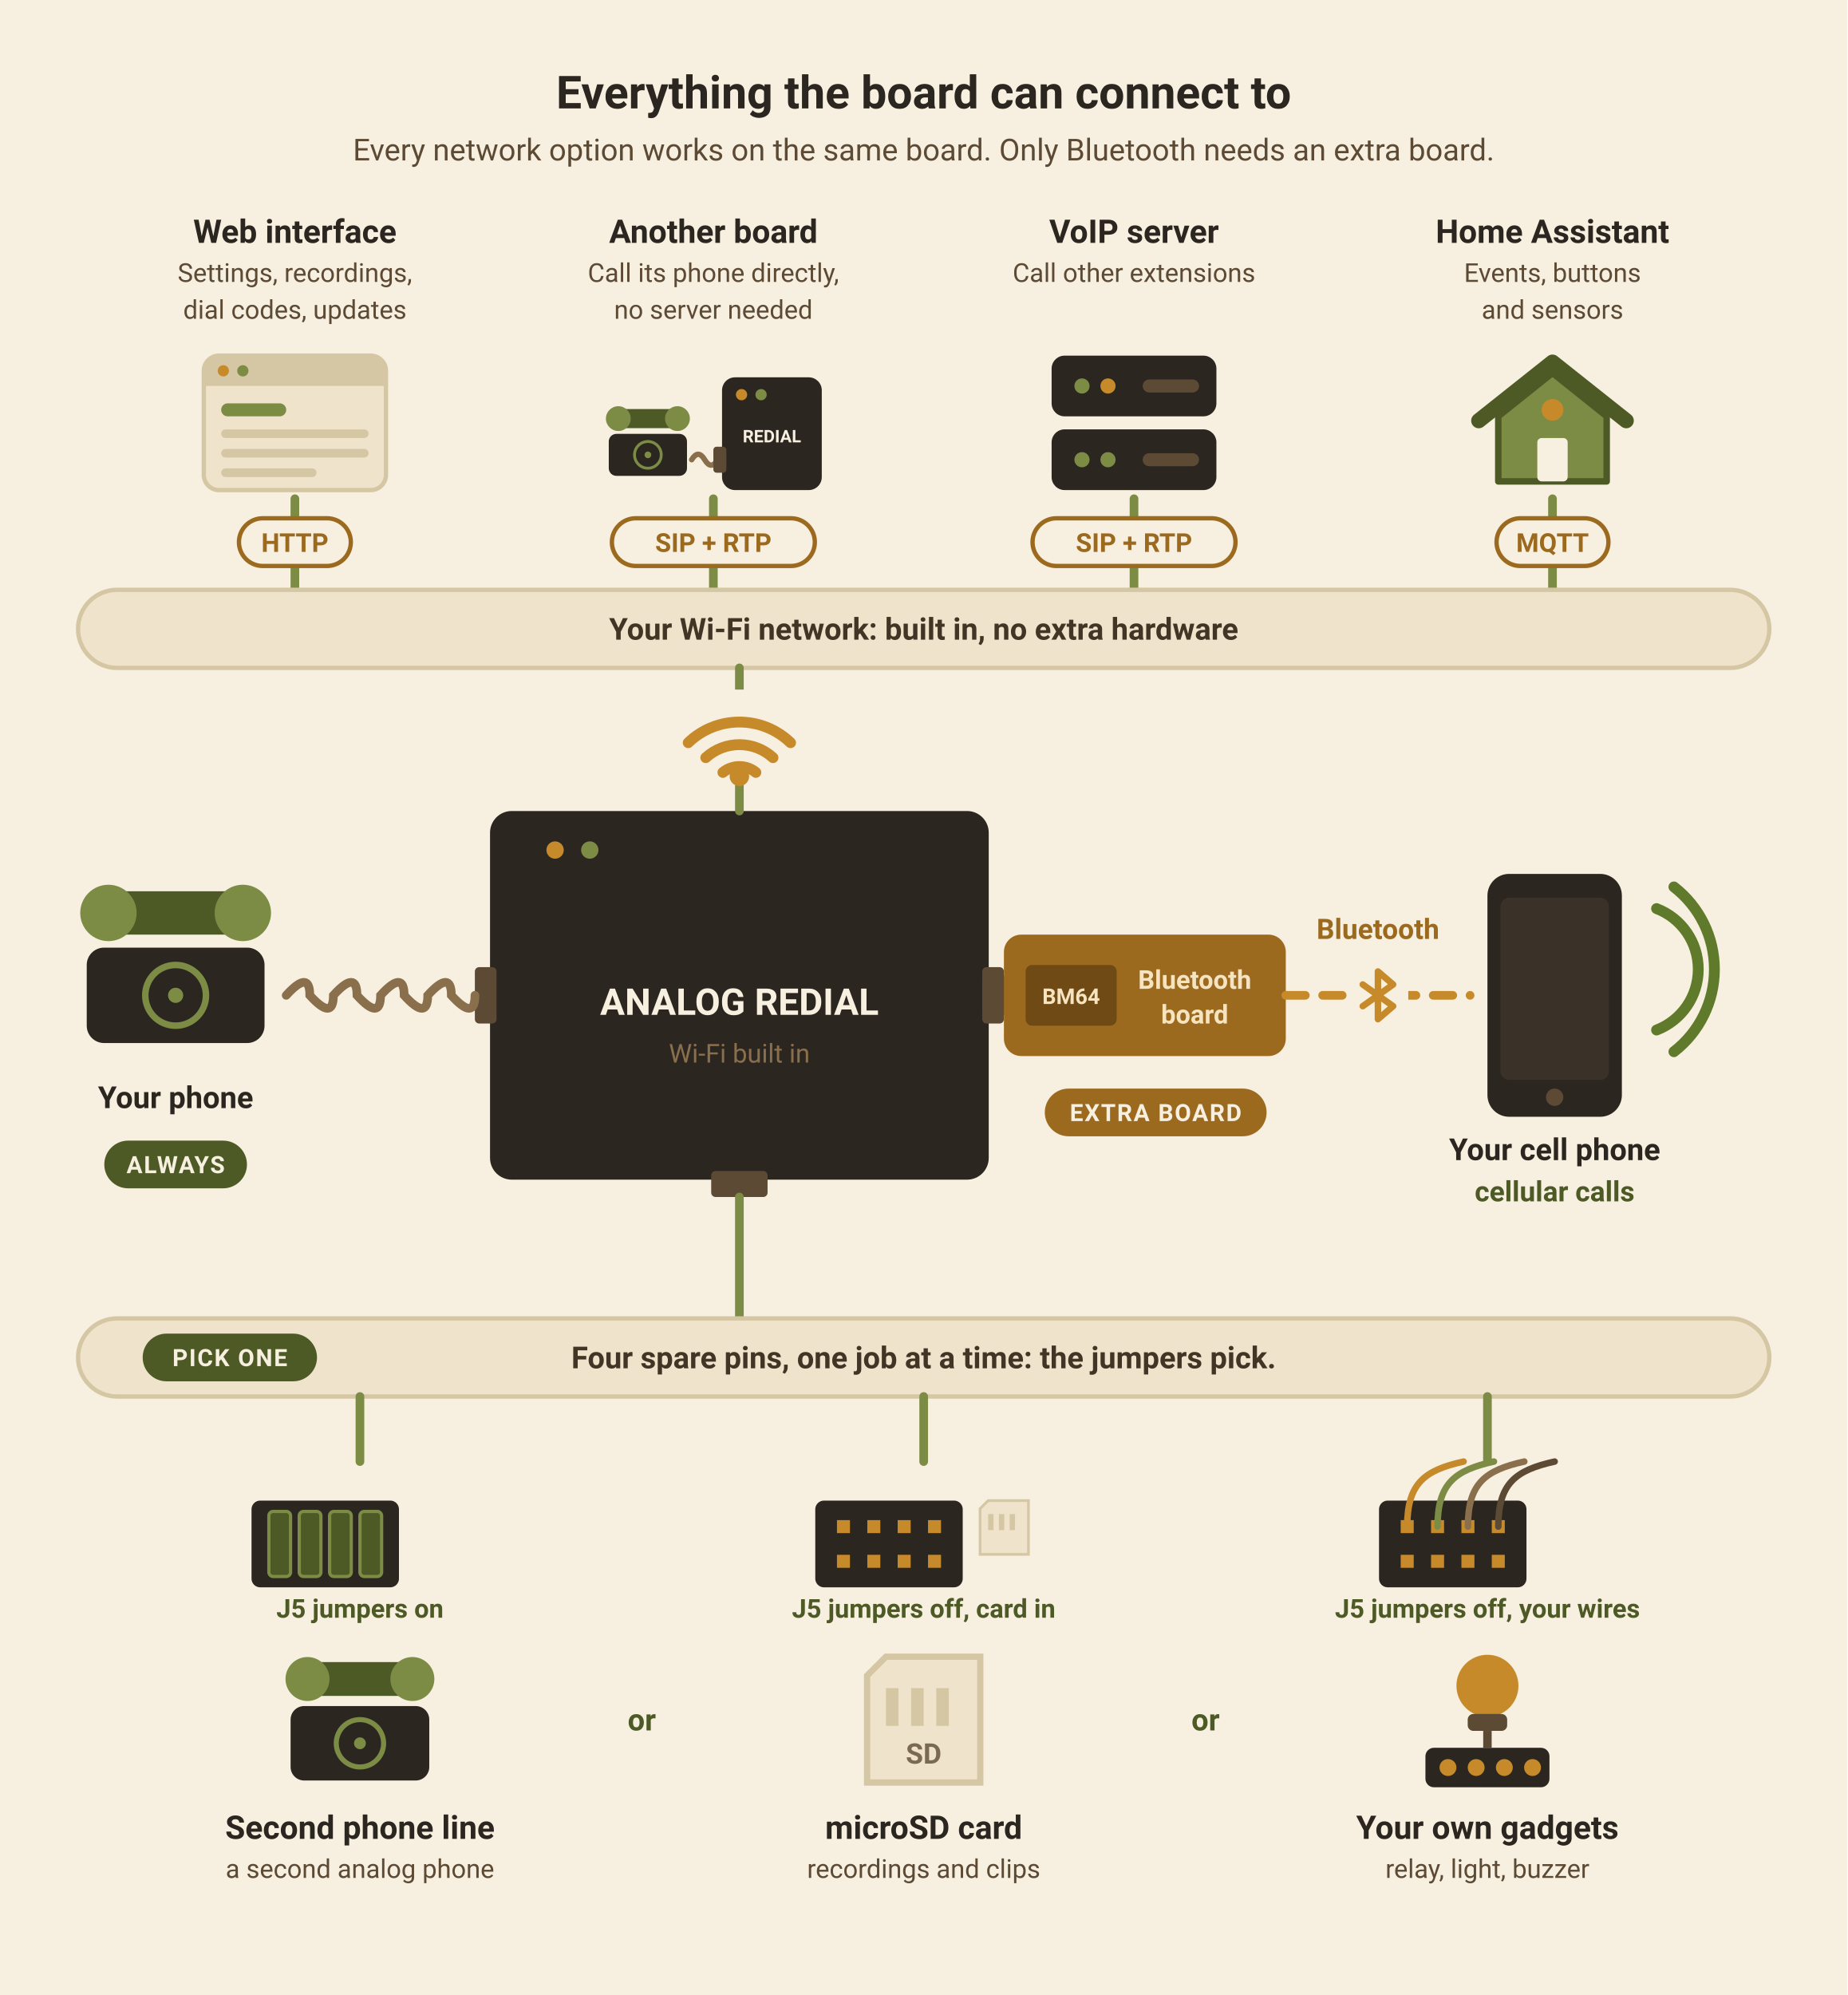
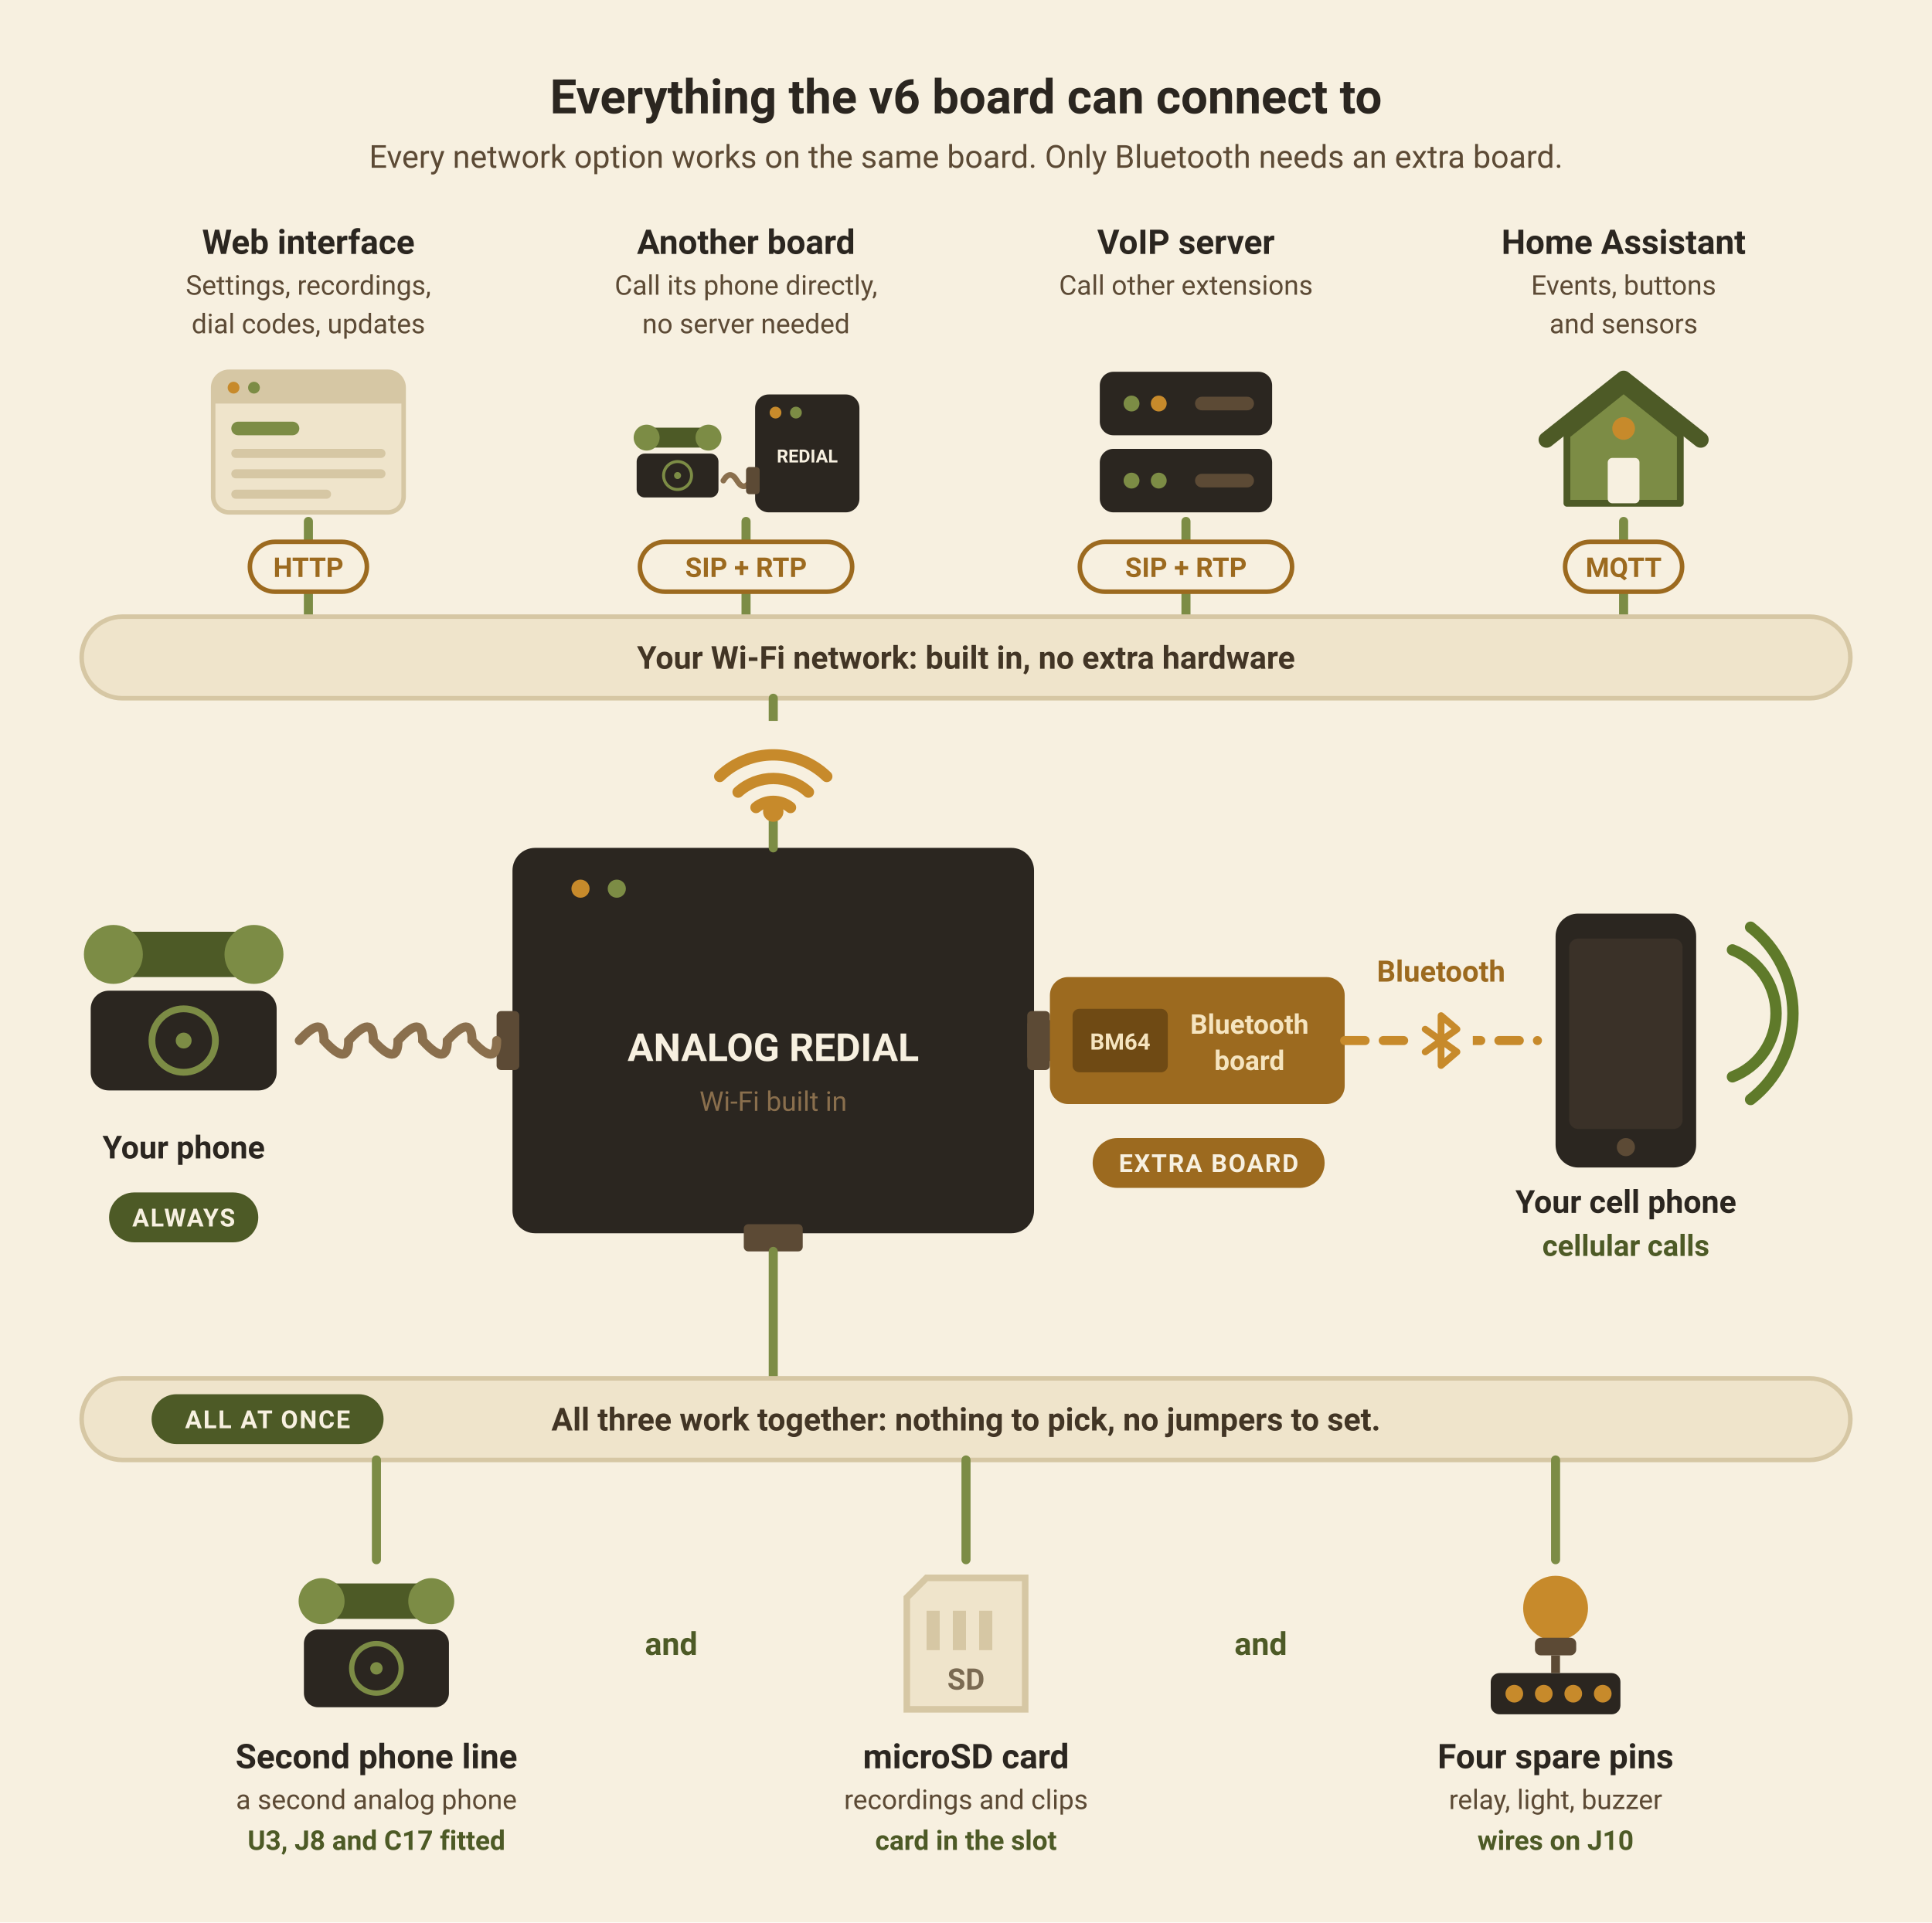
- <svg xmlns="http://www.w3.org/2000/svg" viewBox="0 0 852 920" width="852" height="920" role="img" aria-label="Everything the Analog Redial board can connect to: one phone always, then a second line or a microSD card or your own gadgets on four spare pins, chosen with the J5 jumpers; Wi-Fi to the web interface, other Analog Redial boards, a VoIP server and Home Assistant; and Bluetooth through an extra adapter board">
-   <rect id="background" width="852" height="920" fill="#f7f0e0" />
+ <svg xmlns="http://www.w3.org/2000/svg" viewBox="0 0 852 848" width="852" height="848" role="img" aria-label="Everything the Analog Redial v6 board can connect to: one phone always, then a second phone line, a microSD card and four spare pins on J10, all at once with nothing to select; Wi-Fi to the web interface, other Analog Redial boards, a VoIP server and Home Assistant; and Bluetooth through an extra adapter board">
+   <rect id="background" width="852" height="848" fill="#f7f0e0" />
  <g font-family="system-ui, -apple-system, Segoe UI, Roboto, sans-serif">
    <g id="diagram" transform="translate(36,26) scale(1)">
      <g id="title">
-         <text x="390" y="24" text-anchor="middle" font-size="21" font-weight="700" fill="#2b2620">Everything the board can connect to</text>
+         <text x="390" y="24" text-anchor="middle" font-size="21" font-weight="700" fill="#2b2620">Everything the v6 board can connect to</text>
      </g>
      <g id="subtitle">
        <text x="390" y="48" text-anchor="middle" font-size="14" font-weight="400" fill="#5c4a35">Every network option works on the same board. Only Bluetooth needs an extra board.</text>
      </g>
      <g id="label-web">
        <text x="100" y="86" text-anchor="middle" font-size="15" font-weight="600" fill="#2b2620">Web interface</text>
      </g>
      <g id="desc-web-1">
        <text x="100" y="104" text-anchor="middle" font-size="12" font-weight="400" fill="#5c4a35">Settings, recordings,</text>
      </g>
      <g id="desc-web-2">
        <text x="100" y="121" text-anchor="middle" font-size="12" font-weight="400" fill="#5c4a35">dial codes, updates</text>
      </g>
      <g id="service-web" transform="translate(58,138)">
        <rect x="0" y="0" width="84" height="62" rx="7" fill="#efe4cb" stroke="#d6c7a4" stroke-width="2" />
        <path d="M 0 14 H 84 V 7 a 7 7 0 0 0 -7 -7 H 7 a 7 7 0 0 0 -7 7 Z" fill="#d6c7a4" />
        <circle cx="9" cy="7" r="2.6" fill="#c78a2b" />
        <circle cx="18" cy="7" r="2.6" fill="#7c8c45" />
        <rect x="8" y="22" width="30" height="6" rx="3" fill="#7c8c45" />
        <rect x="8" y="34" width="68" height="4" rx="2" fill="#d6c7a4" />
        <rect x="8" y="43" width="68" height="4" rx="2" fill="#d6c7a4" />
        <rect x="8" y="52" width="44" height="4" rx="2" fill="#d6c7a4" />
      </g>
      <g id="link-web">
        <line x1="100" y1="204" x2="100" y2="246" stroke="#7c8c45" stroke-width="4" stroke-linecap="round" />
      </g>
      <g id="protocol-web">
        <rect x="74.2" y="213" width="51.6" height="22" rx="11" fill="#f7f0e0" stroke="#9c6a1f" stroke-width="2" />
        <text x="100" y="228.5" text-anchor="middle" font-size="12" font-weight="600" fill="#9c6a1f">HTTP</text>
      </g>
      <g id="label-board-2">
        <text x="293" y="86" text-anchor="middle" font-size="15" font-weight="600" fill="#2b2620">Another board</text>
      </g>
      <g id="desc-board-2-1">
        <text x="293" y="104" text-anchor="middle" font-size="12" font-weight="400" fill="#5c4a35">Call its phone directly,</text>
      </g>
      <g id="desc-board-2-2">
        <text x="293" y="121" text-anchor="middle" font-size="12" font-weight="400" fill="#5c4a35">no server needed</text>
      </g>
      <g id="service-board-2" transform="translate(243,138)">
        <g id="other-phone" transform="translate(0,22) scale(0.44)">
          <line x1="14" y1="16" x2="76" y2="16" stroke="#4d5a26" stroke-width="20" stroke-linecap="round" />
          <circle cx="14" cy="16" r="13" fill="#7c8c45" />
          <circle cx="76" cy="16" r="13" fill="#7c8c45" />
          <rect x="4" y="32" width="82" height="44" rx="8" fill="#2b2620" />
          <circle cx="45" cy="54" r="14" fill="none" stroke="#7c8c45" stroke-width="3" />
          <circle cx="45" cy="54" r="3.5" fill="#7c8c45" />
        </g>
        <path d="M 40 48 q 3 -5 6 0 q 3 5 6 0" fill="none" stroke="#8a6f4d" stroke-width="2.5" stroke-linecap="round" />
        <g id="other-board">
          <rect x="54" y="10" width="46" height="52" rx="6" fill="#2b2620" />
          <rect x="50" y="42" width="6" height="12" rx="1.5" fill="#5c4a35" />
          <circle cx="63" cy="18" r="2.6" fill="#c78a2b" />
          <circle cx="72" cy="18" r="2.6" fill="#7c8c45" />
          <text x="77" y="40" text-anchor="middle" font-size="8" font-weight="700" fill="#f7f0e0">REDIAL</text>
        </g>
      </g>
      <g id="link-board-2">
        <line x1="293" y1="204" x2="293" y2="246" stroke="#7c8c45" stroke-width="4" stroke-linecap="round" />
      </g>
      <g id="protocol-board-2">
        <rect x="246.2" y="213" width="93.6" height="22" rx="11" fill="#f7f0e0" stroke="#9c6a1f" stroke-width="2" />
        <text x="293" y="228.5" text-anchor="middle" font-size="12" font-weight="600" fill="#9c6a1f">SIP + RTP</text>
      </g>
      <g id="label-voip">
        <text x="487" y="86" text-anchor="middle" font-size="15" font-weight="600" fill="#2b2620">VoIP server</text>
      </g>
      <g id="desc-voip-1">
        <text x="487" y="104" text-anchor="middle" font-size="12" font-weight="400" fill="#5c4a35">Call other extensions</text>
      </g>
      <g id="service-voip" transform="translate(449,138)">
        <rect x="0" y="0" width="76" height="28" rx="6" fill="#2b2620" />
        <rect x="0" y="34" width="76" height="28" rx="6" fill="#2b2620" />
        <circle cx="14" cy="14" r="3.5" fill="#7c8c45" />
        <circle cx="26" cy="14" r="3.5" fill="#c78a2b" />
        <rect x="42" y="11" width="26" height="6" rx="3" fill="#5c4a35" />
        <circle cx="14" cy="48" r="3.5" fill="#7c8c45" />
        <circle cx="26" cy="48" r="3.5" fill="#7c8c45" />
        <rect x="42" y="45" width="26" height="6" rx="3" fill="#5c4a35" />
      </g>
      <g id="link-voip">
        <line x1="487" y1="204" x2="487" y2="246" stroke="#7c8c45" stroke-width="4" stroke-linecap="round" />
      </g>
      <g id="protocol-voip">
        <rect x="440.2" y="213" width="93.6" height="22" rx="11" fill="#f7f0e0" stroke="#9c6a1f" stroke-width="2" />
        <text x="487" y="228.5" text-anchor="middle" font-size="12" font-weight="600" fill="#9c6a1f">SIP + RTP</text>
      </g>
      <g id="label-home">
        <text x="680" y="86" text-anchor="middle" font-size="15" font-weight="600" fill="#2b2620">Home Assistant</text>
      </g>
      <g id="desc-home-1">
        <text x="680" y="104" text-anchor="middle" font-size="12" font-weight="400" fill="#5c4a35">Events, buttons</text>
      </g>
      <g id="desc-home-2">
        <text x="680" y="121" text-anchor="middle" font-size="12" font-weight="400" fill="#5c4a35">and sensors</text>
      </g>
      <g id="service-home" transform="translate(642,138)">
        <path d="M 4 30 L 38 3 L 72 30" fill="none" stroke="#4d5a26" stroke-width="7" stroke-linecap="round" stroke-linejoin="round" />
        <path d="M 13 28 V 58 H 63 V 28 L 38 8 Z" fill="#7c8c45" stroke="#4d5a26" stroke-width="3" stroke-linejoin="round" />
        <rect x="31" y="38" width="14" height="20" rx="2" fill="#f7f0e0" />
        <circle cx="38" cy="25" r="5" fill="#c78a2b" />
      </g>
      <g id="link-home">
        <line x1="680" y1="204" x2="680" y2="246" stroke="#7c8c45" stroke-width="4" stroke-linecap="round" />
      </g>
      <g id="protocol-home">
        <rect x="654.2" y="213" width="51.6" height="22" rx="11" fill="#f7f0e0" stroke="#9c6a1f" stroke-width="2" />
        <text x="680" y="228.5" text-anchor="middle" font-size="12" font-weight="600" fill="#9c6a1f">MQTT</text>
      </g>
      <g id="wifi-network">
        <rect x="0" y="246" width="780" height="36" rx="18" fill="#efe4cb" stroke="#d6c7a4" stroke-width="2" />
        <text x="390.0" y="269" text-anchor="middle" font-size="14" font-weight="600" fill="#423525">Your Wi-Fi network: built in, no extra hardware</text>
      </g>
      <g id="board" transform="translate(190,348)">
        <rect id="pcb" x="0" y="0" width="230" height="170" rx="10" fill="#2b2620" />
        <rect id="jack-line-1" x="-7" y="72" width="10" height="26" rx="2" fill="#5c4a35" />
        <rect id="options-connector" x="227" y="72" width="10" height="26" rx="2" fill="#5c4a35" />
        <rect id="adapter-header" x="102" y="166" width="26" height="12" rx="2" fill="#5c4a35" />
        <circle id="led-1" cx="30" cy="18" r="4" fill="#c78a2b" />
        <circle id="led-2" cx="46" cy="18" r="4" fill="#7c8c45" />
        <text x="115" y="94" text-anchor="middle" font-size="17" font-weight="600" fill="#f7f0e0">ANALOG REDIAL</text>
        <text x="115" y="116" text-anchor="middle" font-size="12" fill="#8a6f4d">Wi-Fi built in</text>
      </g>
      <g id="link-wifi">
        <line x1="305" y1="282" x2="305" y2="348" stroke="#7c8c45" stroke-width="4" stroke-linecap="round" />
      </g>
      <g id="wifi" transform="translate(275,294)">
        <rect x="-6" y="-2" width="72" height="44" rx="8" fill="#f7f0e0" />
        <path d="M 6.4 22.5 A 34 34 0 0 1 53.6 22.5" fill="none" stroke="#c78a2b" stroke-width="5" stroke-linecap="round" />
        <path d="M 14.5 29.4 A 23 23 0 0 1 45.5 29.4" fill="none" stroke="#c78a2b" stroke-width="5" stroke-linecap="round" />
        <path d="M 22.4 36.2 A 12 12 0 0 1 37.6 36.2" fill="none" stroke="#c78a2b" stroke-width="5" stroke-linecap="round" />
        <circle cx="30" cy="40" r="4.5" fill="#c78a2b" transform="translate(0,-2)" />
      </g>
      <g id="phone-line-1" transform="translate(0,379)">
        <g id="handset">
          <line x1="14" y1="16" x2="76" y2="16" stroke="#4d5a26" stroke-width="20" stroke-linecap="round" />
          <circle cx="14" cy="16" r="13" fill="#7c8c45" />
          <circle cx="76" cy="16" r="13" fill="#7c8c45" />
        </g>
        <g id="body">
          <rect x="4" y="32" width="82" height="44" rx="8" fill="#2b2620" />
          <circle cx="45" cy="54" r="14" fill="none" stroke="#7c8c45" stroke-width="3" />
          <circle cx="45" cy="54" r="3.5" fill="#7c8c45" />
        </g>
      </g>
      <g id="cord-line-1" transform="translate(96,433)">
        <path d="M 0 0 q 10.88 -12 10.88 0 q 10.88 12 10.88 0 q 10.88 -12 10.88 0 q 10.88 12 10.88 0 q 10.88 -12 10.88 0 q 10.88 12 10.88 0 q 10.88 -12 10.88 0 q 10.88 12 10.88 0" fill="none" stroke="#8a6f4d" stroke-width="4" stroke-linecap="round" />
      </g>
      <g id="label-line-1">
        <text x="45" y="485" text-anchor="middle" font-size="14" font-weight="600" fill="#2b2620">Your phone</text>
      </g>
      <g id="tag-always">
        <rect x="12.1" y="500" width="65.8" height="22" rx="11" fill="#4d5a26" />
        <text x="45" y="515" text-anchor="middle" font-size="11" font-weight="700" letter-spacing="0.6" fill="#f7f0e0">ALWAYS</text>
      </g>
      <g id="bluetooth-adapter" transform="translate(417,405)">
        <rect id="plug" x="0" y="19" width="14" height="18" rx="2" fill="#5c4a35" />
        <rect id="pcb" x="10" y="0" width="130" height="56" rx="8" fill="#9c6a1f" />
        <rect id="chip" x="20" y="14" width="42" height="28" rx="3" fill="#6f4a14" />
        <text x="41" y="32" text-anchor="middle" font-size="10" font-weight="600" fill="#f5e4bf">BM64</text>
        <text x="98" y="25" text-anchor="middle" font-size="12" font-weight="600" fill="#f5e4bf">Bluetooth</text>
        <text x="98" y="41" text-anchor="middle" font-size="12" font-weight="600" fill="#f5e4bf">board</text>
      </g>
      <g id="tag-extra-board">
        <rect x="445.85" y="476" width="102.3" height="22" rx="11" fill="#9c6a1f" />
        <text x="497" y="491" text-anchor="middle" font-size="11" font-weight="700" letter-spacing="0.6" fill="#f7f0e0">EXTRA BOARD</text>
      </g>
      <g id="link-bluetooth">
        <line x1="557" y1="433" x2="642" y2="433" stroke="#c78a2b" stroke-width="4" stroke-linecap="round" stroke-dasharray="9 8" />
      </g>
      <g id="bluetooth-symbol" transform="translate(591.5,421)">
        <rect x="-6" y="-4" width="28" height="32" rx="6" fill="#f7f0e0" />
        <path d="M 1 7 L 15 17 L 8 23 L 8 1 L 15 7 L 1 17" fill="none" stroke="#c78a2b" stroke-width="3" stroke-linecap="round" stroke-linejoin="round" />
      </g>
      <g id="label-bluetooth">
        <text x="599.5" y="407" text-anchor="middle" font-size="13" font-weight="600" fill="#9c6a1f">Bluetooth</text>
      </g>
      <g id="cell-phone" transform="translate(650,377)">
        <rect x="0" y="0" width="62" height="112" rx="10" fill="#2b2620" />
        <rect x="6" y="11" width="50" height="84" rx="4" fill="#3a3128" />
        <circle cx="31" cy="103" r="4" fill="#5c4a35" />
      </g>
      <g id="cellular" transform="translate(728,393)">
        <path d="M 0 56 A 30 30 0 0 0 0 0" fill="none" stroke="#5f7a2a" stroke-width="5" stroke-linecap="round" />
        <path d="M 8 66 A 48 48 0 0 0 8 -10" fill="none" stroke="#5f7a2a" stroke-width="5" stroke-linecap="round" transform="translate(0,0)" />
      </g>
      <g id="label-cell-phone">
        <text x="681" y="509" text-anchor="middle" font-size="14" font-weight="600" fill="#2b2620">Your cell phone</text>
      </g>
      <g id="label-cellular">
        <text x="681" y="528" text-anchor="middle" font-size="13" font-weight="600" fill="#4d5a26">cellular calls</text>
      </g>
      <g id="link-options">
        <line x1="305" y1="526" x2="305" y2="582" stroke="#7c8c45" stroke-width="4" stroke-linecap="round" />
      </g>
      <g id="options-bar">
        <rect x="0" y="582" width="780" height="36" rx="18" fill="#efe4cb" stroke="#d6c7a4" stroke-width="2" />
-         <text x="390.0" y="605" text-anchor="middle" font-size="14" font-weight="600" fill="#423525">Four spare pins, one job at a time: the jumpers pick.</text>
+         <text x="390.0" y="605" text-anchor="middle" font-size="14" font-weight="600" fill="#423525">All three work together: nothing to pick, no jumpers to set.</text>
      </g>
      <g id="tag-pick-one">
-         <rect x="29.8" y="589" width="80.4" height="22" rx="11" fill="#4d5a26" />
-         <text x="70" y="604" text-anchor="middle" font-size="11" font-weight="700" letter-spacing="0.6" fill="#f7f0e0">PICK ONE</text>
+         <rect x="30.85" y="589" width="102.3" height="22" rx="11" fill="#4d5a26" />
+         <text x="82" y="604" text-anchor="middle" font-size="11" font-weight="700" letter-spacing="0.6" fill="#f7f0e0">ALL AT ONCE</text>
      </g>
      <g id="link-line-2">
-         <line x1="130" y1="618" x2="130" y2="648" stroke="#7c8c45" stroke-width="4" stroke-linecap="round" />
-       </g>
-       <g id="j5-line-2" transform="translate(80,644)">
-         <rect id="header" x="0" y="22" width="68" height="40" rx="4" fill="#2b2620" />
-         <rect x="10" y="31" width="6" height="6" fill="#c78a2b" />
-         <rect x="10" y="47" width="6" height="6" fill="#c78a2b" />
-         <rect x="24" y="31" width="6" height="6" fill="#c78a2b" />
-         <rect x="24" y="47" width="6" height="6" fill="#c78a2b" />
-         <rect x="38" y="31" width="6" height="6" fill="#c78a2b" />
-         <rect x="38" y="47" width="6" height="6" fill="#c78a2b" />
-         <rect x="52" y="31" width="6" height="6" fill="#c78a2b" />
-         <rect x="52" y="47" width="6" height="6" fill="#c78a2b" />
-         <rect x="8" y="27" width="10" height="30" rx="2" fill="#4d5a26" stroke="#7c8c45" stroke-width="1.5" />
-         <rect x="22" y="27" width="10" height="30" rx="2" fill="#4d5a26" stroke="#7c8c45" stroke-width="1.5" />
-         <rect x="36" y="27" width="10" height="30" rx="2" fill="#4d5a26" stroke="#7c8c45" stroke-width="1.5" />
-         <rect x="50" y="27" width="10" height="30" rx="2" fill="#4d5a26" stroke="#7c8c45" stroke-width="1.5" />
-       </g>
-       <g id="j5-caption-line-2">
-         <text x="130" y="720" text-anchor="middle" font-size="12" font-weight="700" fill="#4d5a26">J5 jumpers on</text>
-       </g>
-       <g id="option-line-2" transform="translate(94.9,735.8)">
+         <line x1="130" y1="618" x2="130" y2="662" stroke="#7c8c45" stroke-width="4" stroke-linecap="round" />
+       </g>
+       <g id="option-line-2" transform="translate(94.9,667.8)">
        <g transform="scale(0.78)">
          <g id="handset">
            <line x1="14" y1="16" x2="76" y2="16" stroke="#4d5a26" stroke-width="20" stroke-linecap="round" />
            <circle cx="14" cy="16" r="13" fill="#7c8c45" />
            <circle cx="76" cy="16" r="13" fill="#7c8c45" />
          </g>
          <g id="body">
            <rect x="4" y="32" width="82" height="44" rx="8" fill="#2b2620" />
            <circle cx="45" cy="54" r="14" fill="none" stroke="#7c8c45" stroke-width="3" />
            <circle cx="45" cy="54" r="3.5" fill="#7c8c45" />
          </g>
        </g>
      </g>
      <g id="label-line-2">
-         <text x="130" y="822" text-anchor="middle" font-size="15" font-weight="600" fill="#2b2620">Second phone line</text>
+         <text x="130" y="754" text-anchor="middle" font-size="15" font-weight="600" fill="#2b2620">Second phone line</text>
      </g>
      <g id="desc-line-2">
-         <text x="130" y="840" text-anchor="middle" font-size="12" font-weight="400" fill="#5c4a35">a second analog phone</text>
+         <text x="130" y="772" text-anchor="middle" font-size="12" font-weight="400" fill="#5c4a35">a second analog phone</text>
+       </g>
+       <g id="v6-caption-line-2">
+         <text x="130" y="790" text-anchor="middle" font-size="12" font-weight="700" fill="#4d5a26">U3, J8 and C17 fitted</text>
      </g>
      <g id="link-microsd">
-         <line x1="390" y1="618" x2="390" y2="648" stroke="#7c8c45" stroke-width="4" stroke-linecap="round" />
-       </g>
-       <g id="j5-microsd" transform="translate(340,644)">
-         <rect id="header" x="0" y="22" width="68" height="40" rx="4" fill="#2b2620" />
-         <rect x="10" y="31" width="6" height="6" fill="#c78a2b" />
-         <rect x="10" y="47" width="6" height="6" fill="#c78a2b" />
-         <rect x="24" y="31" width="6" height="6" fill="#c78a2b" />
-         <rect x="24" y="47" width="6" height="6" fill="#c78a2b" />
-         <rect x="38" y="31" width="6" height="6" fill="#c78a2b" />
-         <rect x="38" y="47" width="6" height="6" fill="#c78a2b" />
-         <rect x="52" y="31" width="6" height="6" fill="#c78a2b" />
-         <rect x="52" y="47" width="6" height="6" fill="#c78a2b" />
-         <g transform="translate(76,22) scale(0.62)">
-           <path d="M 6 0 H 36 V 40 H 0 V 6 Z" fill="#efe4cb" stroke="#d6c7a4" stroke-width="2" />
-           <rect x="6" y="10" width="4" height="12" fill="#d6c7a4" />
-           <rect x="14" y="10" width="4" height="12" fill="#d6c7a4" />
-           <rect x="22" y="10" width="4" height="12" fill="#d6c7a4" />
-         </g>
-       </g>
-       <g id="j5-caption-microsd">
-         <text x="390" y="720" text-anchor="middle" font-size="12" font-weight="700" fill="#4d5a26">J5 jumpers off, card in</text>
-       </g>
-       <g id="option-microsd" transform="translate(363.9,738)">
+         <line x1="390" y1="618" x2="390" y2="662" stroke="#7c8c45" stroke-width="4" stroke-linecap="round" />
+       </g>
+       <g id="option-microsd" transform="translate(363.9,670)">
        <g transform="scale(1.45)">
          <path d="M 6 0 H 36 V 40 H 0 V 6 Z" fill="#efe4cb" stroke="#d6c7a4" stroke-width="2" />
          <rect x="6" y="10" width="4" height="12" fill="#d6c7a4" />
          <rect x="14" y="10" width="4" height="12" fill="#d6c7a4" />
          <rect x="22" y="10" width="4" height="12" fill="#d6c7a4" />
          <text x="18" y="34" text-anchor="middle" font-size="9" font-weight="600" fill="#7a6a52">SD</text>
        </g>
      </g>
      <g id="label-microsd">
-         <text x="390" y="822" text-anchor="middle" font-size="15" font-weight="600" fill="#2b2620">microSD card</text>
+         <text x="390" y="754" text-anchor="middle" font-size="15" font-weight="600" fill="#2b2620">microSD card</text>
      </g>
      <g id="desc-microsd">
-         <text x="390" y="840" text-anchor="middle" font-size="12" font-weight="400" fill="#5c4a35">recordings and clips</text>
+         <text x="390" y="772" text-anchor="middle" font-size="12" font-weight="400" fill="#5c4a35">recordings and clips</text>
+       </g>
+       <g id="v6-caption-microsd">
+         <text x="390" y="790" text-anchor="middle" font-size="12" font-weight="700" fill="#4d5a26">card in the slot</text>
      </g>
      <g id="link-pins">
-         <line x1="650" y1="618" x2="650" y2="648" stroke="#7c8c45" stroke-width="4" stroke-linecap="round" />
-       </g>
-       <g id="j5-pins" transform="translate(600,644)">
-         <rect id="header" x="0" y="22" width="68" height="40" rx="4" fill="#2b2620" />
-         <rect x="10" y="31" width="6" height="6" fill="#c78a2b" />
-         <rect x="10" y="47" width="6" height="6" fill="#c78a2b" />
-         <rect x="24" y="31" width="6" height="6" fill="#c78a2b" />
-         <rect x="24" y="47" width="6" height="6" fill="#c78a2b" />
-         <rect x="38" y="31" width="6" height="6" fill="#c78a2b" />
-         <rect x="38" y="47" width="6" height="6" fill="#c78a2b" />
-         <rect x="52" y="31" width="6" height="6" fill="#c78a2b" />
-         <rect x="52" y="47" width="6" height="6" fill="#c78a2b" />
-         <path d="M 13 34 C 13 14, 21 8, 39 4" fill="none" stroke="#c78a2b" stroke-width="3" stroke-linecap="round" />
-         <path d="M 27 34 C 27 14, 35 8, 53 4" fill="none" stroke="#7c8c45" stroke-width="3" stroke-linecap="round" />
-         <path d="M 41 34 C 41 14, 49 8, 67 4" fill="none" stroke="#8a6f4d" stroke-width="3" stroke-linecap="round" />
-         <path d="M 55 34 C 55 14, 63 8, 81 4" fill="none" stroke="#5c4a35" stroke-width="3" stroke-linecap="round" />
-       </g>
-       <g id="j5-caption-pins">
-         <text x="650" y="720" text-anchor="middle" font-size="12" font-weight="700" fill="#4d5a26">J5 jumpers off, your wires</text>
-       </g>
-       <g id="option-pins" transform="translate(621.4,735.8)">
+         <line x1="650" y1="618" x2="650" y2="662" stroke="#7c8c45" stroke-width="4" stroke-linecap="round" />
+       </g>
+       <g id="option-pins" transform="translate(621.4,667.8)">
        <g transform="scale(1.3)">
          <circle id="bulb" cx="22" cy="12" r="11" fill="#c78a2b" />
          <rect id="bulb-base" x="15" y="22" width="14" height="6" rx="2" fill="#5c4a35" />
          <rect id="header" x="0" y="34" width="44" height="14" rx="3" fill="#2b2620" />
          <circle cx="8" cy="41" r="3" fill="#c78a2b" />
          <circle cx="18" cy="41" r="3" fill="#c78a2b" />
          <circle cx="28" cy="41" r="3" fill="#c78a2b" />
          <circle cx="38" cy="41" r="3" fill="#c78a2b" />
          <path d="M 22 28 V 34" stroke="#5c4a35" stroke-width="3" />
        </g>
      </g>
      <g id="label-pins">
-         <text x="650" y="822" text-anchor="middle" font-size="15" font-weight="600" fill="#2b2620">Your own gadgets</text>
+         <text x="650" y="754" text-anchor="middle" font-size="15" font-weight="600" fill="#2b2620">Four spare pins</text>
      </g>
      <g id="desc-pins">
-         <text x="650" y="840" text-anchor="middle" font-size="12" font-weight="400" fill="#5c4a35">relay, light, buzzer</text>
+         <text x="650" y="772" text-anchor="middle" font-size="12" font-weight="400" fill="#5c4a35">relay, light, buzzer</text>
+       </g>
+       <g id="v6-caption-pins">
+         <text x="650" y="790" text-anchor="middle" font-size="12" font-weight="700" fill="#4d5a26">wires on J10</text>
      </g>
      <g id="or-1">
-         <text x="260" y="772" text-anchor="middle" font-size="14" font-weight="700" fill="#4d5a26">or</text>
+         <text x="260" y="704" text-anchor="middle" font-size="14" font-weight="700" fill="#4d5a26">and</text>
      </g>
      <g id="or-2">
-         <text x="520" y="772" text-anchor="middle" font-size="14" font-weight="700" fill="#4d5a26">or</text>
+         <text x="520" y="704" text-anchor="middle" font-size="14" font-weight="700" fill="#4d5a26">and</text>
      </g>
    </g>
  </g>
</svg>
